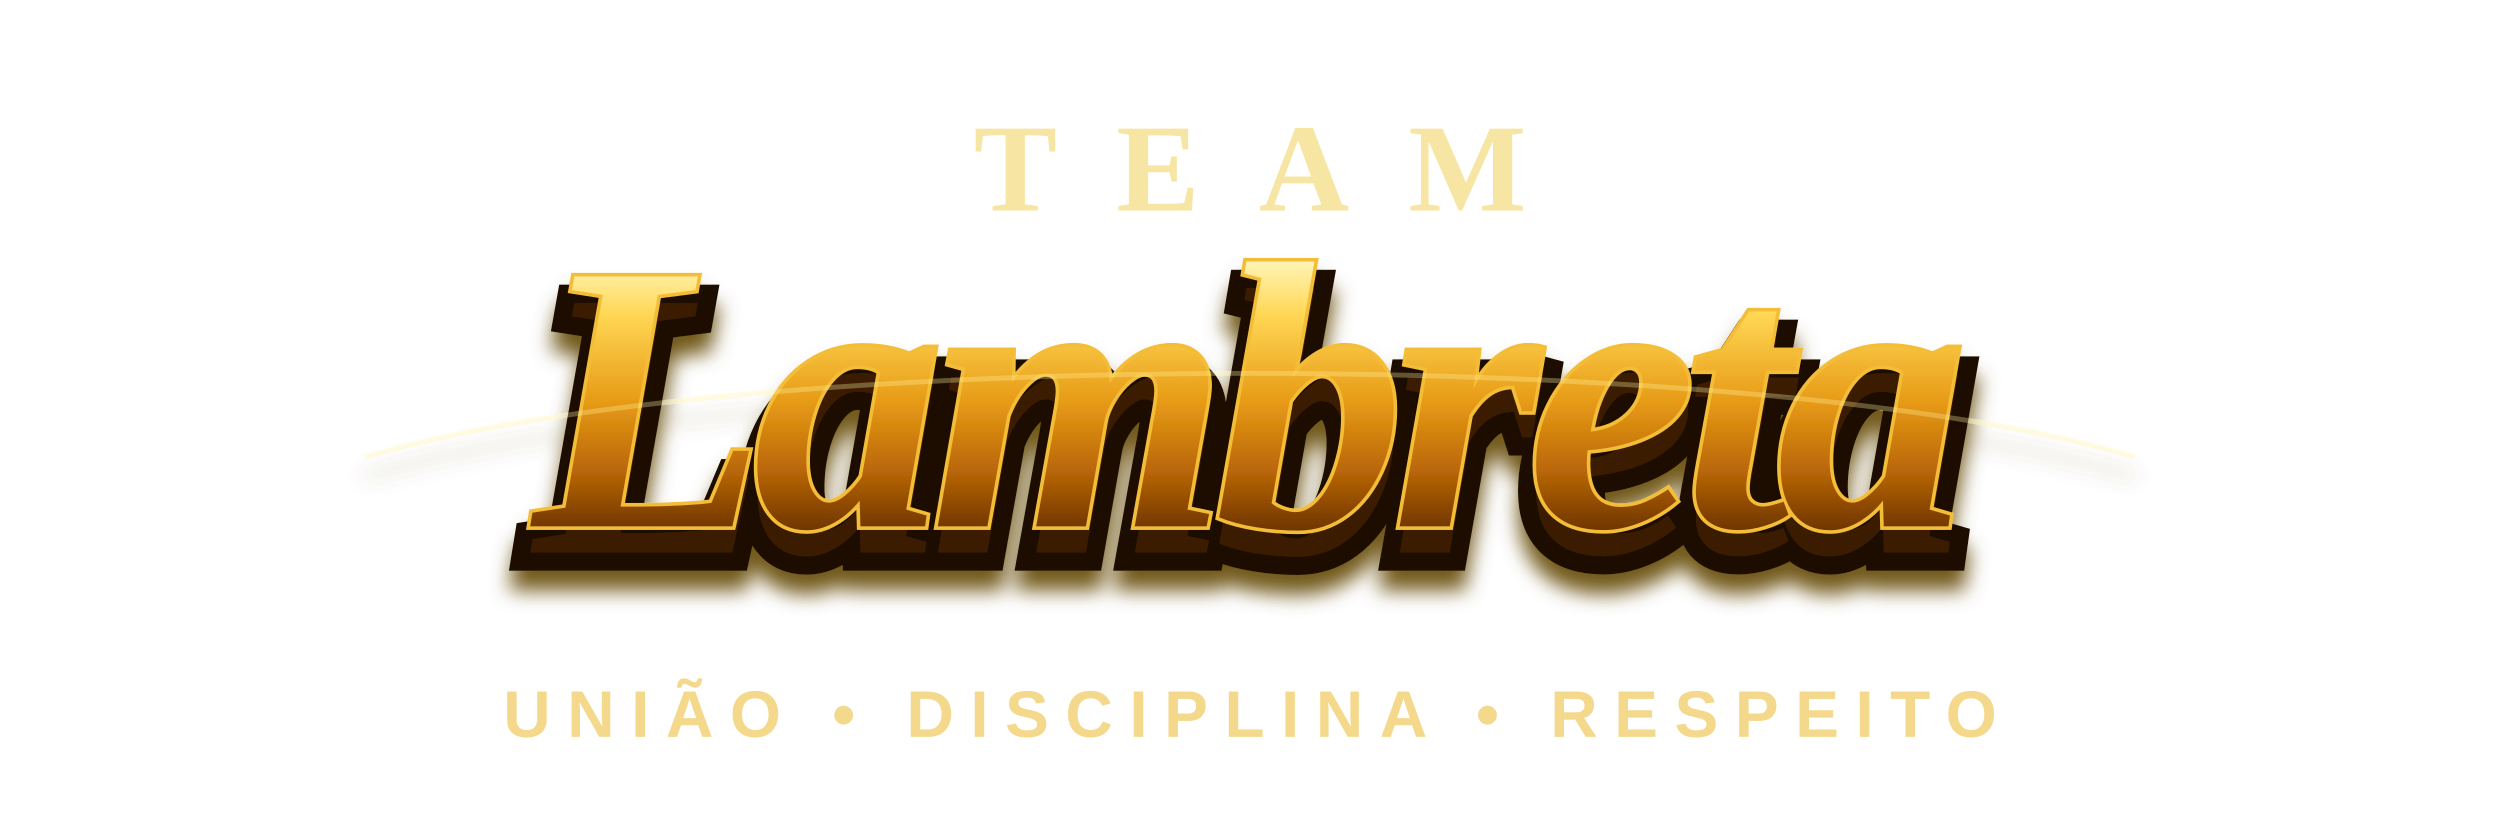
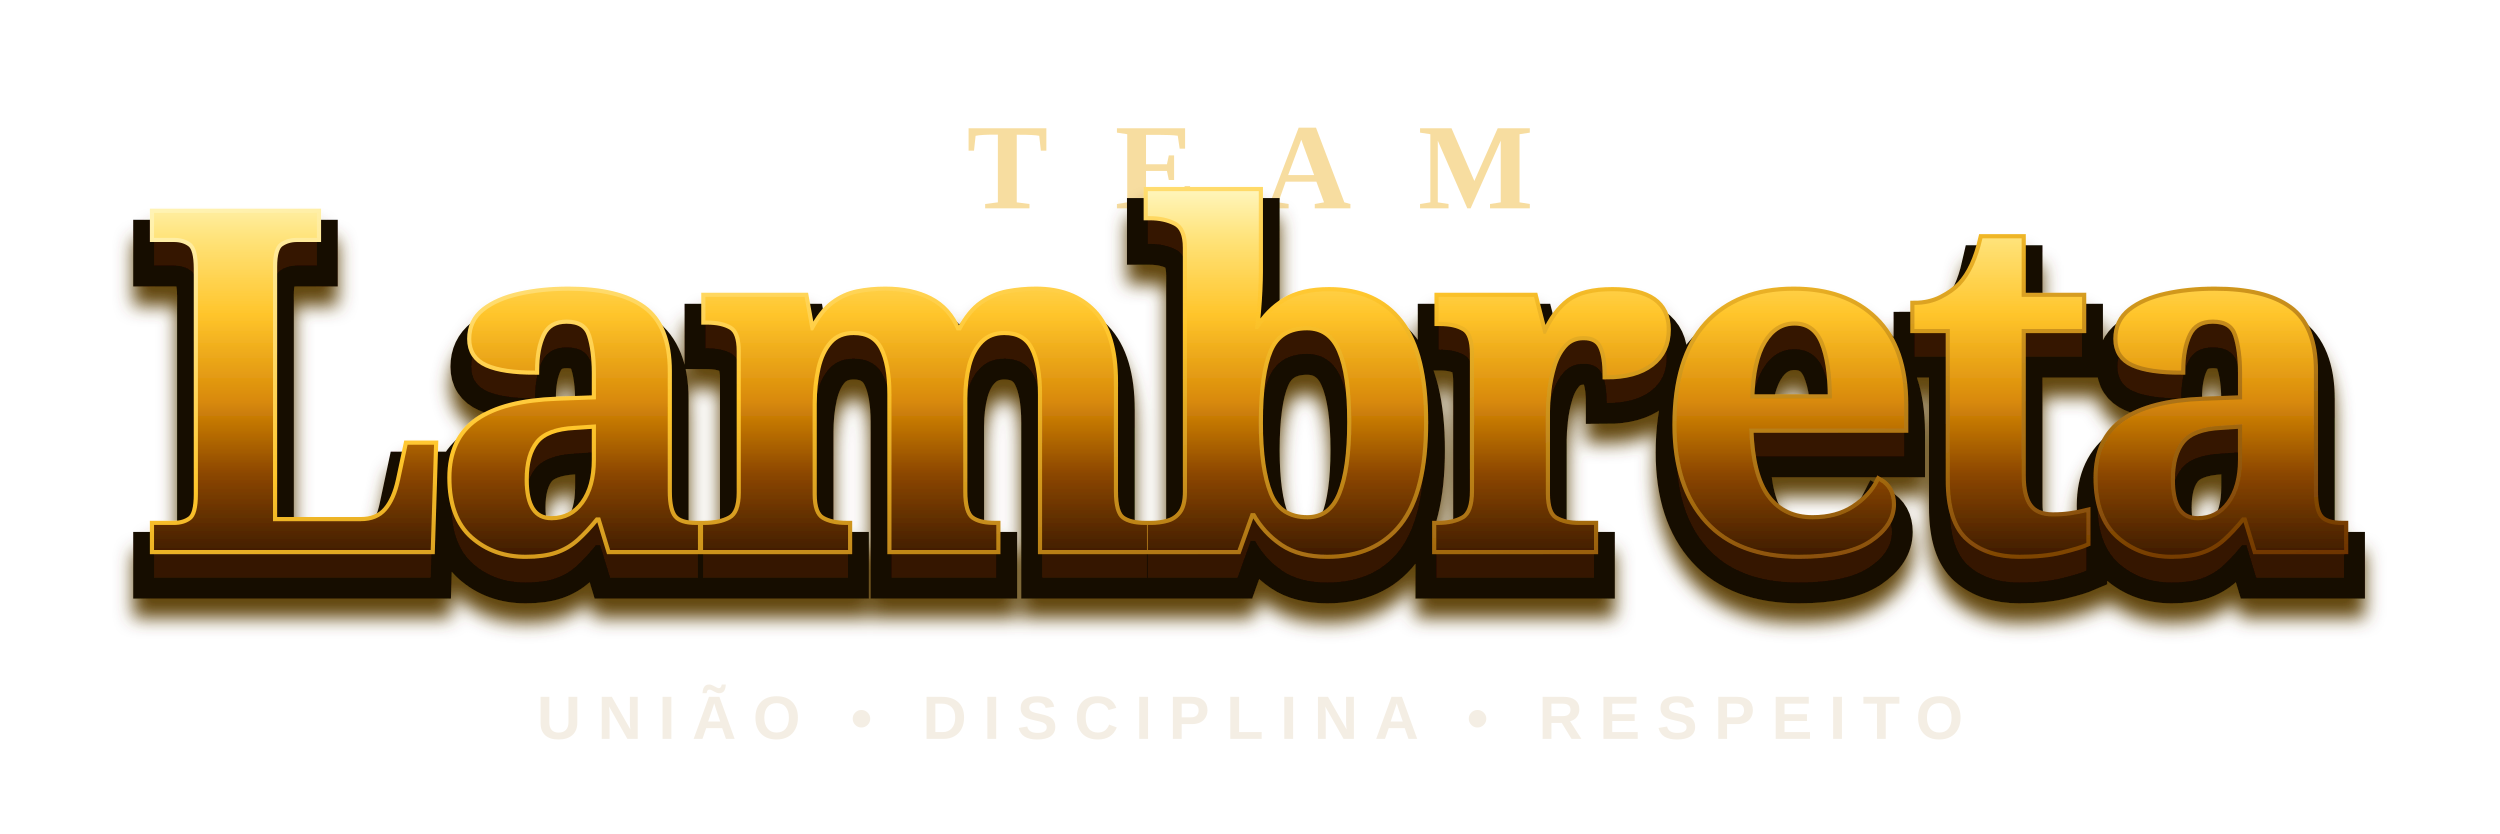
- <svg xmlns="http://www.w3.org/2000/svg" viewBox="0 0 760 250" role="img" aria-labelledby="tlLogoTitle tlLogoDesc">
+ <svg xmlns="http://www.w3.org/2000/svg" viewBox="0 0 900 300" role="img" aria-labelledby="tlLogoTitle tlLogoDesc">
  <defs>
    <linearGradient id="goldMain" x1="0" y1="0" x2="0" y2="1">
-       <stop offset="0" stop-color="#fff4b5" />
-       <stop offset="0.20" stop-color="#ffd653" />
-       <stop offset="0.52" stop-color="#e79b16" />
-       <stop offset="0.78" stop-color="#b96607" />
-       <stop offset="1" stop-color="#6f3500" />
+       <stop offset="0" stop-color="#fff5ba" />
+       <stop offset=".13" stop-color="#ffe37a" />
+       <stop offset=".34" stop-color="#ffc52b" />
+       <stop offset=".58" stop-color="#d88908" />
+       <stop offset=".78" stop-color="#8b4600" />
+       <stop offset="1" stop-color="#3f1c00" />
    </linearGradient>
-     <linearGradient id="goldEdge" x1="0" y1="0" x2="1" y2="1">
-       <stop offset="0" stop-color="#fff0a2" />
-       <stop offset="0.45" stop-color="#e7a52b" />
-       <stop offset="1" stop-color="#7f4105" />
+     <linearGradient id="goldStroke" x1="0" y1="0" x2="1" y2="1">
+       <stop offset="0" stop-color="#fff6bd" />
+       <stop offset=".42" stop-color="#ffc62c" />
+       <stop offset="1" stop-color="#6d3300" />
    </linearGradient>
-     <filter id="depth" x="-20%" y="-30%" width="140%" height="180%">
-       <feGaussianBlur in="SourceAlpha" stdDeviation="3" result="blur" />
-       <feOffset in="blur" dx="0" dy="6" result="shadow" />
-       <feColorMatrix in="shadow" type="matrix" values="0 0 0 0 0.12 0 0 0 0 0.06 0 0 0 0 0 0 0 0 .9 0" result="darkShadow" />
+     <filter id="depth" x="-25%" y="-35%" width="150%" height="200%">
+       <feGaussianBlur in="SourceAlpha" stdDeviation="3.2" result="blur" />
+       <feOffset in="blur" dx="0" dy="7" result="shadow" />
+       <feColorMatrix in="shadow" type="matrix" values="0 0 0 0 0.10 0 0 0 0 0.045 0 0 0 0 0 0 0 0 .95 0" result="darkShadow" />
      <feMerge>
        <feMergeNode in="darkShadow" />
        <feMergeNode in="SourceGraphic" />
      </feMerge>
    </filter>
  </defs>
-   <g fill="none" stroke="url(#goldEdge)" stroke-width="3" stroke-linecap="round" opacity=".9">
-     <path d="M54 48h185" />
-     <path d="M521 48h185" />
+   <g fill="none" stroke="url(#goldStroke)" stroke-linecap="round">
+     <path d="M78 55H315" stroke-width="4" />
+     <path d="M585 55H822" stroke-width="4" />
+     <path d="M84 245H262" stroke-width="3" />
+     <path d="M638 245H816" stroke-width="3" />
  </g>
-   <text x="380" y="64" text-anchor="middle" fill="#f7e5a3" font-family="Georgia, 'Times New Roman', serif" font-size="38" font-weight="700" letter-spacing="18">TEAM</text>
+   <text x="450" y="75" text-anchor="middle" fill="#f7dda0" font-family="Georgia,'Times New Roman',serif" font-size="44" font-weight="700" letter-spacing="24">TEAM</text>
  <g filter="url(#depth)">
-     <text x="380" y="168" text-anchor="middle" fill="#3b1c00" stroke="#1a0c00" stroke-width="11" paint-order="stroke fill" font-family="Georgia, 'Times New Roman', serif" font-size="116" font-style="italic" font-weight="900" letter-spacing="-4">Lambreta</text>
-     <text x="380" y="160" text-anchor="middle" fill="url(#goldMain)" stroke="#f4bd39" stroke-width="2.2" paint-order="stroke fill" font-family="Georgia, 'Times New Roman', serif" font-size="116" font-style="italic" font-weight="900" letter-spacing="-4">Lambreta</text>
-     <path d="M111 139c112-34 426-34 538 0" fill="none" stroke="#fff2a0" stroke-width="1.5" opacity=".32" />
+     <text x="450" y="208" text-anchor="middle" fill="#341500" stroke="#160900" stroke-width="15" paint-order="stroke fill" font-family="'Old English Text MT','UnifrakturCook','UnifrakturMaguntia','Lucida Blackletter',Georgia,serif" font-size="170" font-weight="900" letter-spacing="-7">Lambreta</text>
+     <text x="450" y="198" text-anchor="middle" fill="url(#goldMain)" stroke="url(#goldStroke)" stroke-width="3" paint-order="stroke fill" font-family="'Old English Text MT','UnifrakturCook','UnifrakturMaguntia','Lucida Blackletter',Georgia,serif" font-size="170" font-weight="900" letter-spacing="-7">Lambreta</text>
  </g>
-   <g fill="#f4d88b" font-family="Arial, Helvetica, sans-serif" font-size="20" font-weight="700" letter-spacing="5">
-     <text x="380" y="224" text-anchor="middle">UNIÃO  •  DISCIPLINA  •  RESPEITO</text>
+   <g fill="#f4eee4" font-family="Arial,Helvetica,sans-serif" font-size="22" font-weight="800" letter-spacing="6">
+     <text x="450" y="266" text-anchor="middle">UNIÃO  •  DISCIPLINA  •  RESPEITO</text>
  </g>
</svg>
